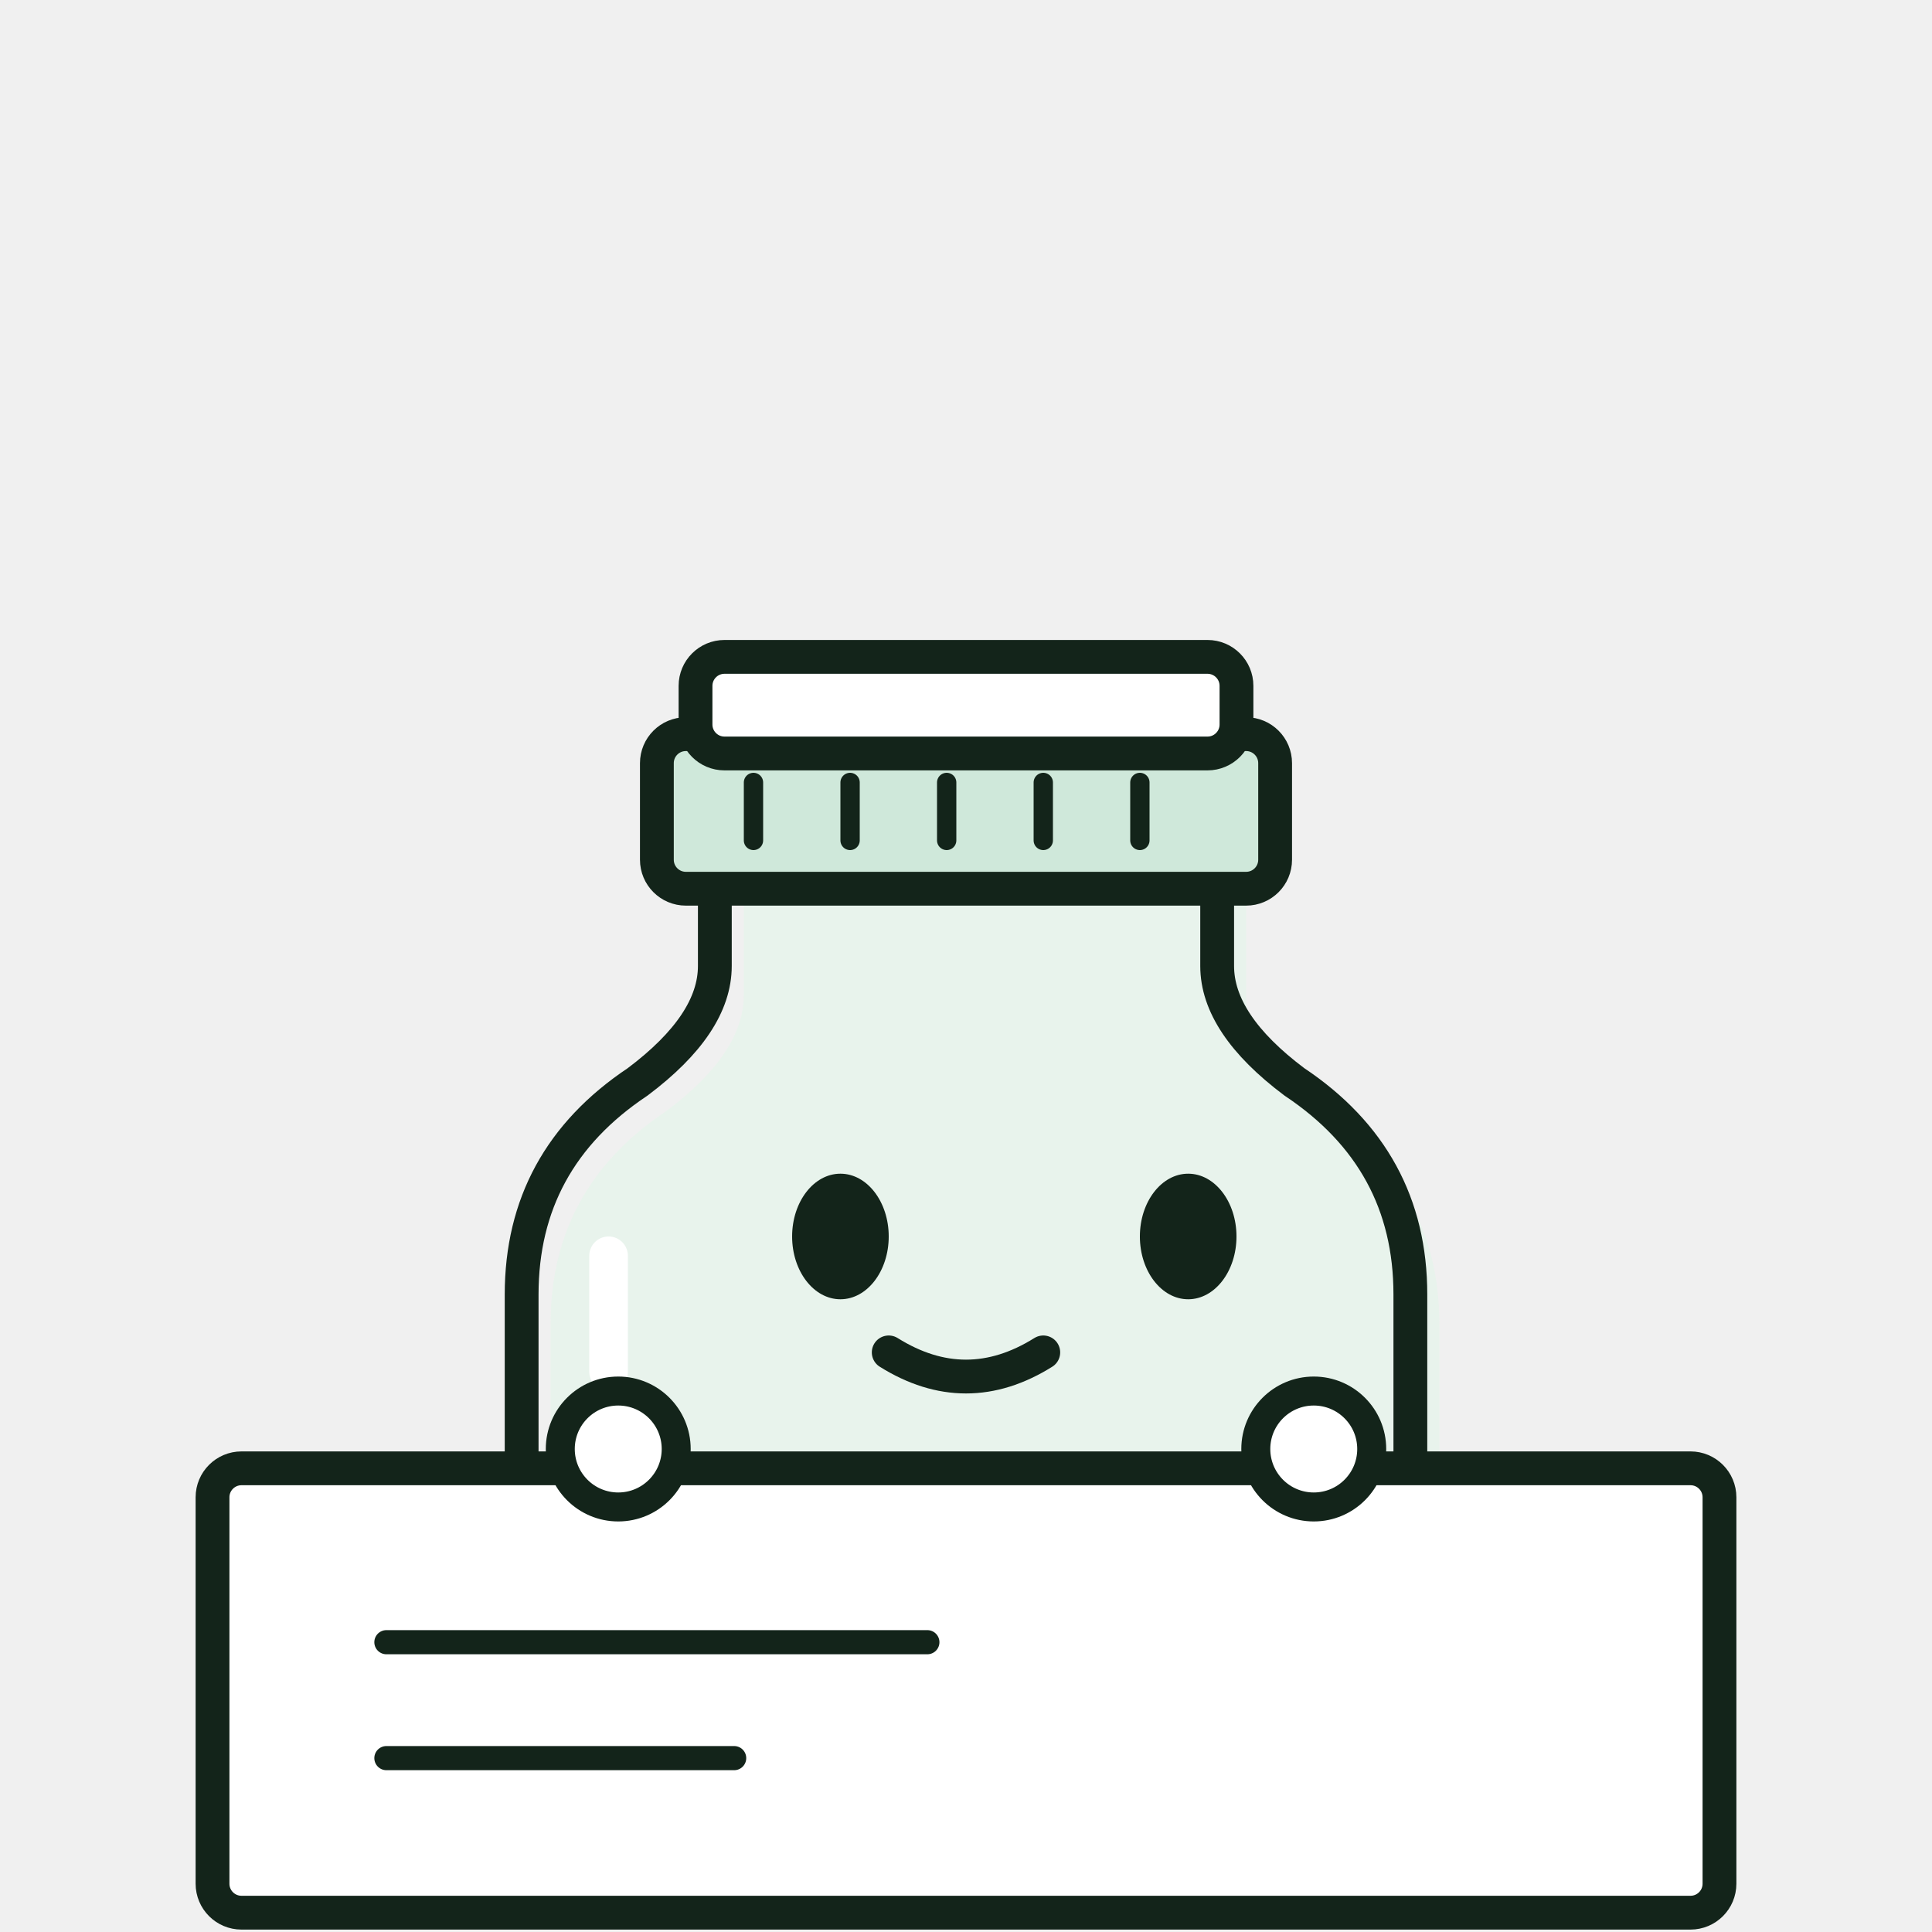
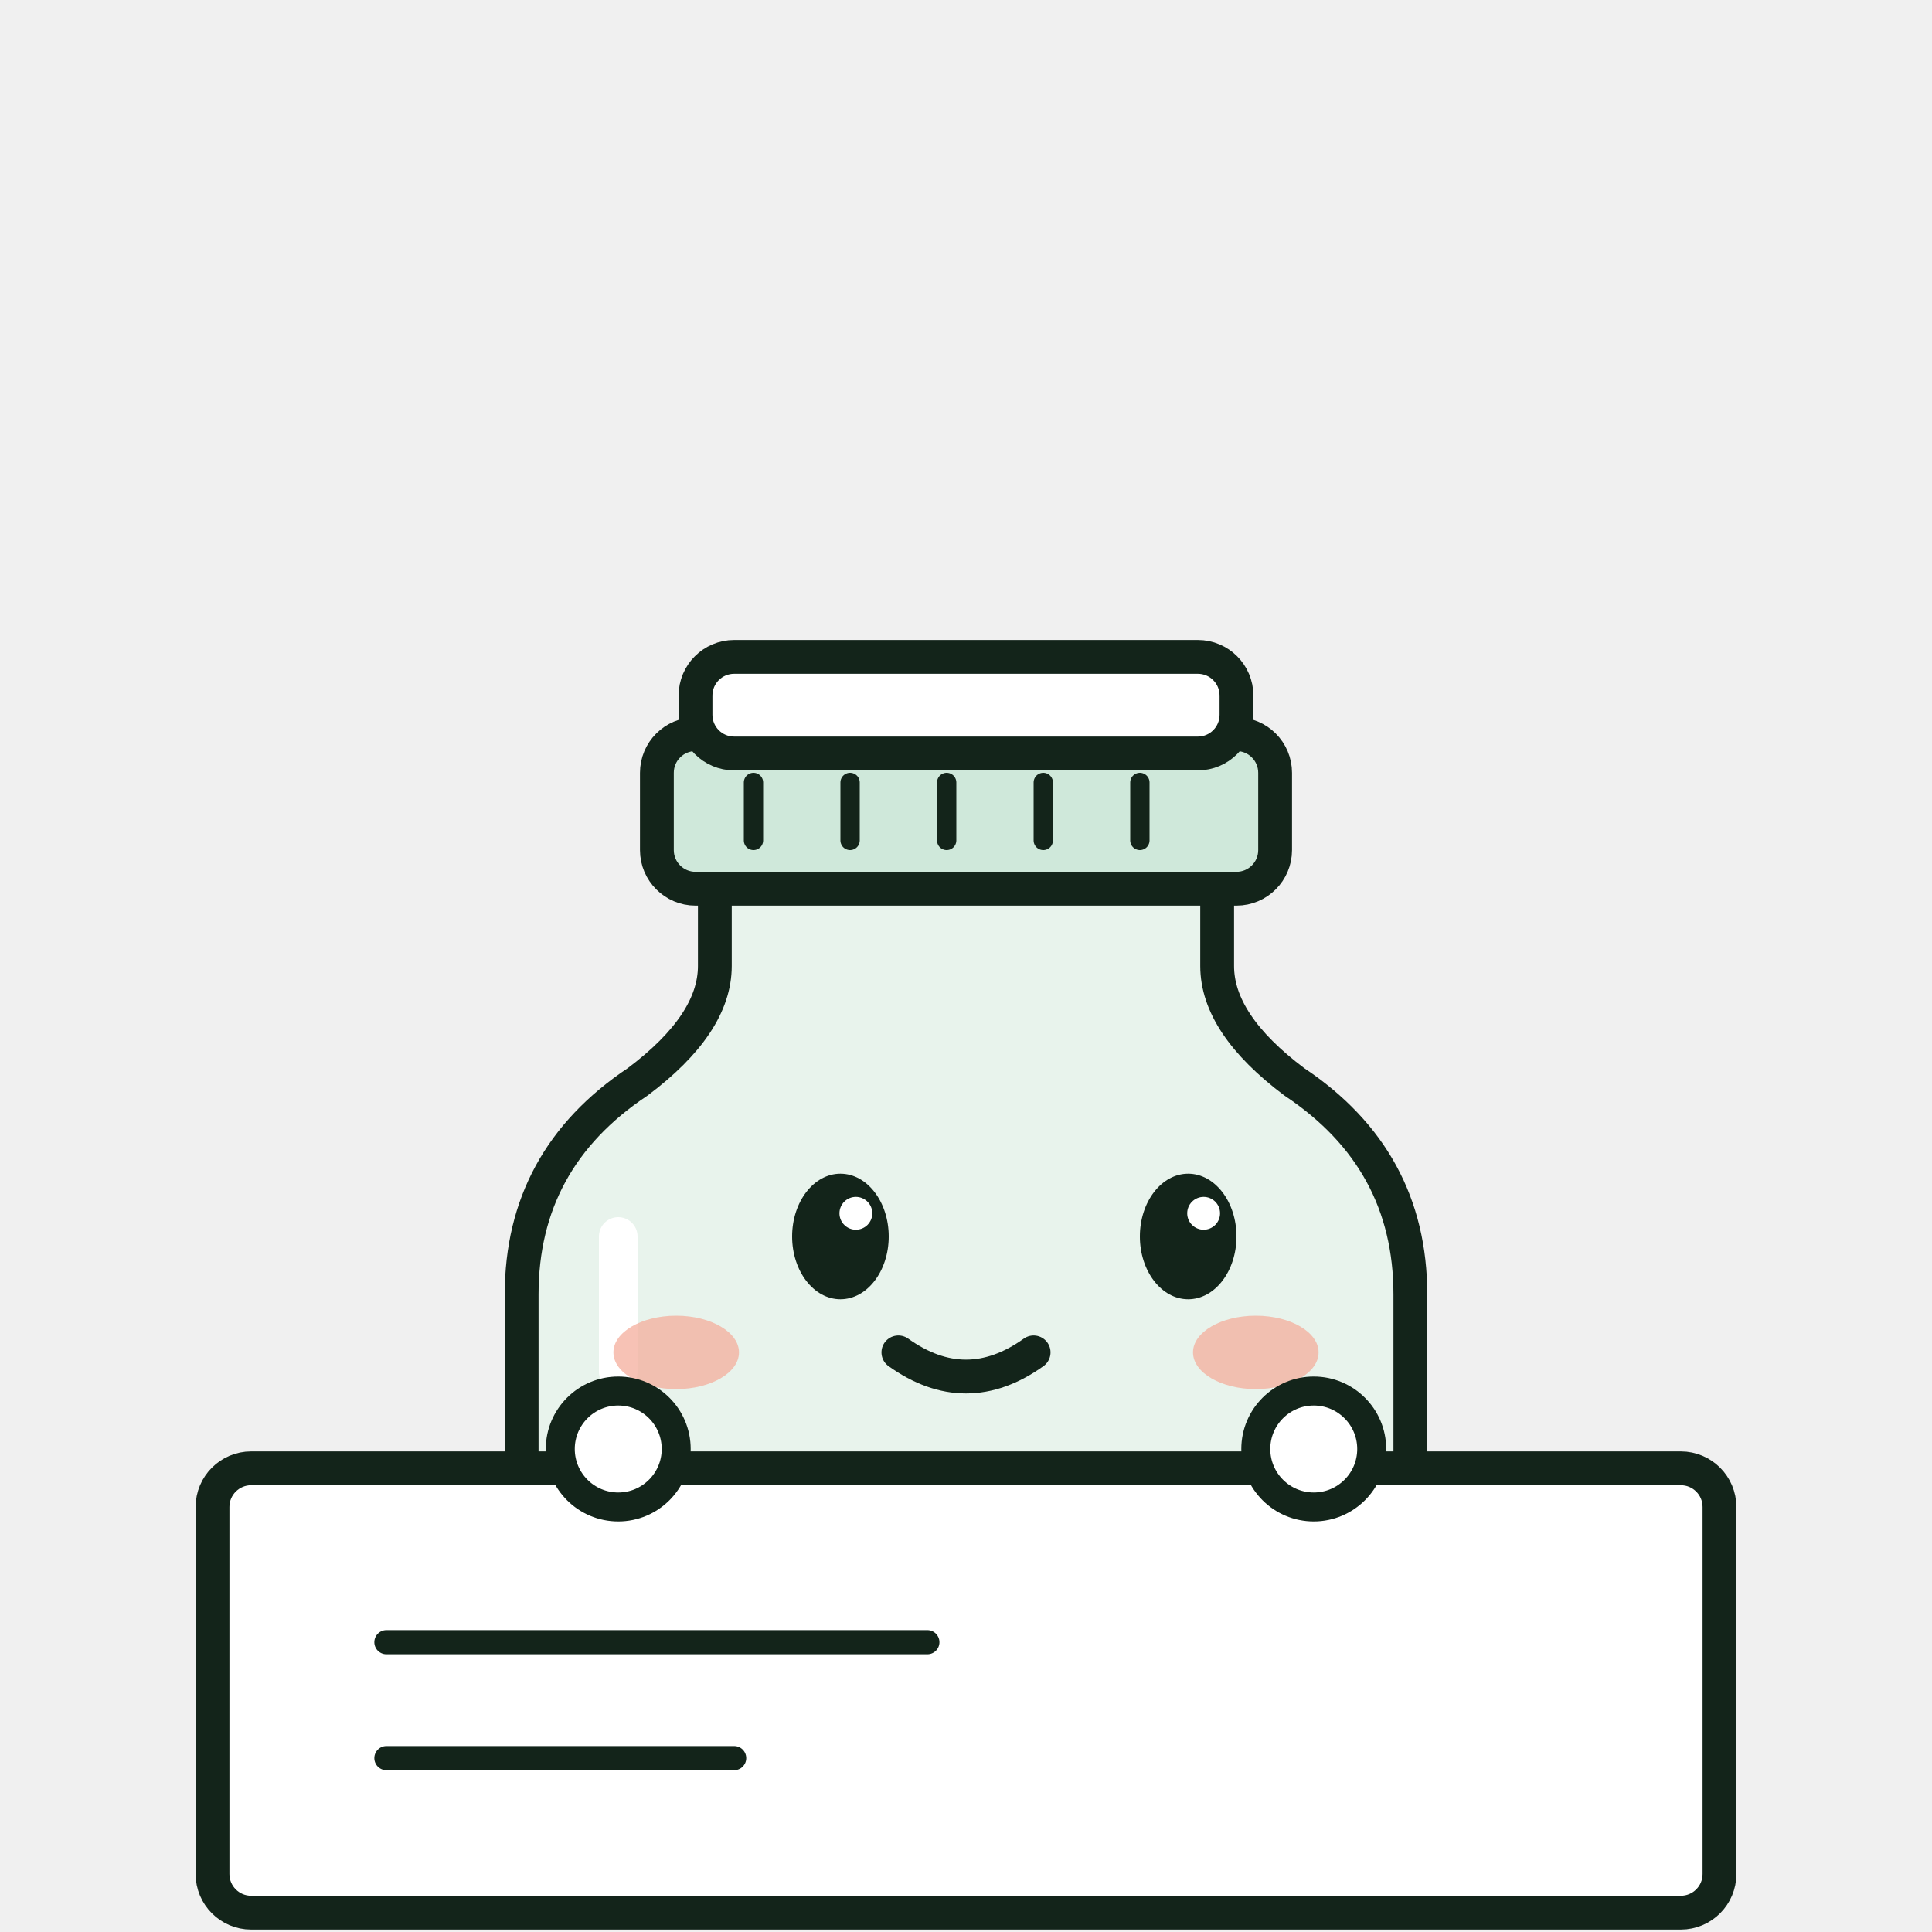
<svg xmlns="http://www.w3.org/2000/svg" viewBox="0 0 200 200" width="200" height="200">
  <g transform="translate(0 36)">
-     <path d="M74 52 H126 V64 Q126 70 134 76 Q146 84 146 98 V142 Q146 160 128 160 H72 Q54 160 54 142 V98 Q54 84 66 76 Q74 70 74 64 Z" transform="translate(3 3)" fill="#E8F3EC" />
-     <path d="M57 118 Q78 112 100 118 T143 118 V142 Q143 157 128 157 H72 Q57 157 57 142 Z" transform="translate(3 3)" fill="#3DAA84" />
+     <defs>
+       <clipPath id="jar">
+         <path d="M74 52 H126 V64 Q126 70 134 76 Q146 84 146 98 V142 Q146 160 128 160 H72 Q54 160 54 142 V98 Q54 84 66 76 Q74 70 74 64 Z" />
+       </clipPath>
+     </defs>
+     <path d="M74 52 H126 V64 Q126 70 134 76 Q146 84 146 98 V142 Q146 160 128 160 H72 Q54 160 54 142 V98 Q54 84 66 76 Q74 70 74 64 Z" fill="#E8F3EC" />
+     <path d="M40 118 Q70 111 100 118 T160 118 V170 H40 Z" fill="#3DAA84" clip-path="url(#jar)" />
+     <path d="M64 92 v14" stroke="#FFFFFF" stroke-width="4" stroke-linecap="round" />
    <path d="M74 52 H126 V64 Q126 70 134 76 Q146 84 146 98 V142 Q146 160 128 160 H72 Q54 160 54 142 V98 Q54 84 66 76 Q74 70 74 64 Z" fill="none" stroke="#13241A" stroke-width="3.5" stroke-linecap="round" stroke-linejoin="round" />
-     <path d="M63 94 v12" stroke="#FFFFFF" stroke-width="4" stroke-linecap="round" />
-     <rect x="76" y="126" width="48" height="26" rx="3" fill="#FFFFFF" stroke="#13241A" stroke-width="3" stroke-linecap="round" stroke-linejoin="round" />
-     <path d="M93 131 v16 M93 139 l13 -8 M93 139 l13 8" fill="none" stroke="#3DAA84" stroke-width="4.5" stroke-linecap="round" stroke-linejoin="round" />
-   </g>
-   <g transform="translate(0 36) rotate(0 100 46)">
-     <rect x="68" y="40" width="64" height="16" rx="3" fill="#CFE8DA" stroke="#13241A" stroke-width="3.5" stroke-linecap="round" stroke-linejoin="round" />
-     <path d="M78 45 v6 M88 45 v6 M98 45 v6 M108 45 v6 M118 45 v6" fill="none" stroke="#13241A" stroke-width="2" stroke-linecap="round" stroke-linejoin="round" />
-     <rect x="72" y="32" width="56" height="10" rx="3" fill="#FFFFFF" stroke="#13241A" stroke-width="3.5" stroke-linecap="round" stroke-linejoin="round" />
+     <g transform="translate(0 0) rotate(0 100 46)">
+       <rect x="68" y="40" width="64" height="16" rx="4" fill="#CFE8DA" stroke="#13241A" stroke-width="3.5" stroke-linecap="round" stroke-linejoin="round" />
+       <path d="M78 45 v6 M88 45 v6 M98 45 v6 M108 45 v6 M118 45 v6" fill="none" stroke="#13241A" stroke-width="2" stroke-linecap="round" stroke-linejoin="round" />
+       <rect x="72" y="32" width="56" height="10" rx="4" fill="#FFFFFF" stroke="#13241A" stroke-width="3.5" stroke-linecap="round" stroke-linejoin="round" />
+     </g>
+     <g opacity="0.75">
+       <ellipse cx="70" cy="104" rx="6.5" ry="3.8" fill="#F4AE9C" />
+       <ellipse cx="130" cy="104" rx="6.5" ry="3.8" fill="#F4AE9C" />
+     </g>
+     <path d="M93 104 q7 5 14 0" fill="none" stroke="#13241A" stroke-width="3.5" stroke-linecap="round" stroke-linejoin="round" />
  </g>
  <g transform="translate(0 36)">
    <ellipse cx="87" cy="92" rx="5" ry="6.5" fill="#13241A" />
+     <circle cx="88.6" cy="89.6" r="1.7" fill="#FFFFFF" />
    <ellipse cx="123" cy="92" rx="5" ry="6.5" fill="#13241A" />
-     <path d="M92 104 q8 5 16 0" fill="none" stroke="#13241A" stroke-width="3.5" stroke-linecap="round" stroke-linejoin="round" />
+     <circle cx="124.6" cy="89.6" r="1.7" fill="#FFFFFF" />
  </g>
-   <rect x="22" y="152" width="156" height="46" rx="3" fill="#FFFFFF" stroke="#13241A" stroke-width="3.5" stroke-linecap="round" stroke-linejoin="round" />
+   <rect x="22" y="152" width="156" height="46" rx="4" fill="#FFFFFF" stroke="#13241A" stroke-width="3.5" stroke-linecap="round" stroke-linejoin="round" />
  <path d="M40 170 h56 M40 182 h36" fill="none" stroke="#13241A" stroke-width="2.5" stroke-linecap="round" stroke-linejoin="round" />
  <circle cx="64" cy="150" r="6" fill="#FFFFFF" stroke="#13241A" stroke-width="3" stroke-linecap="round" stroke-linejoin="round" />
  <circle cx="136" cy="150" r="6" fill="#FFFFFF" stroke="#13241A" stroke-width="3" stroke-linecap="round" stroke-linejoin="round" />
</svg>
